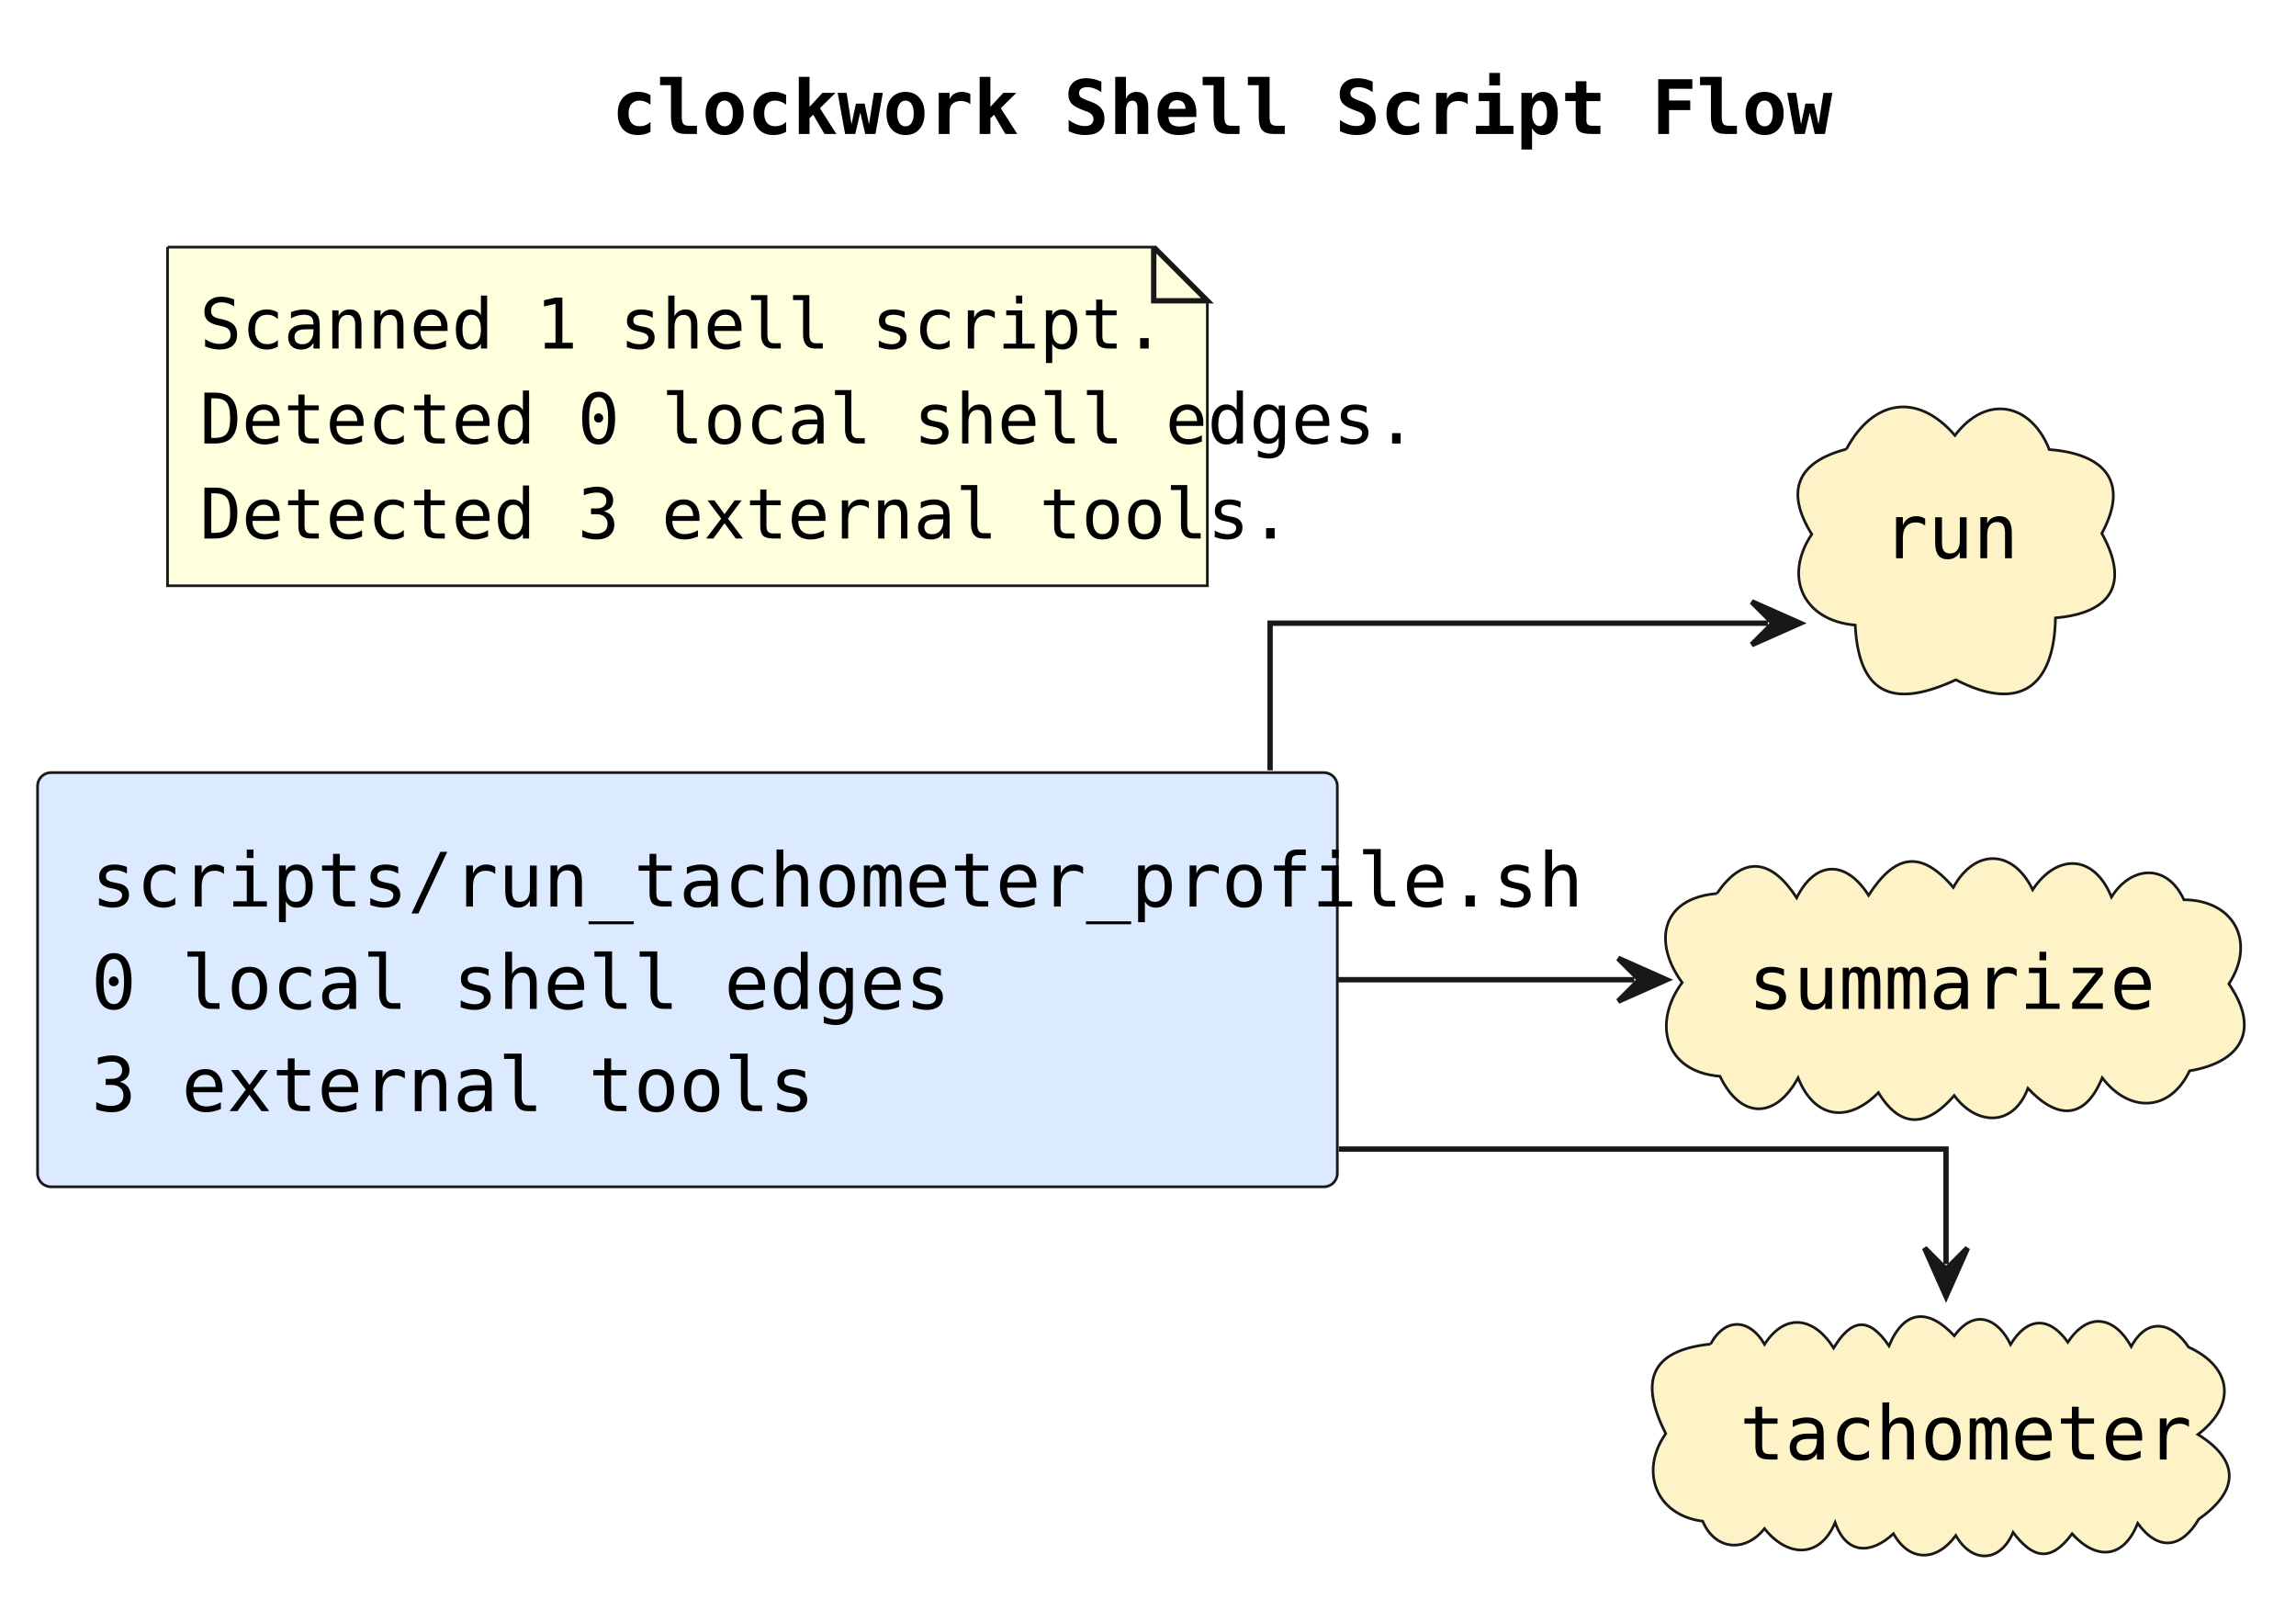
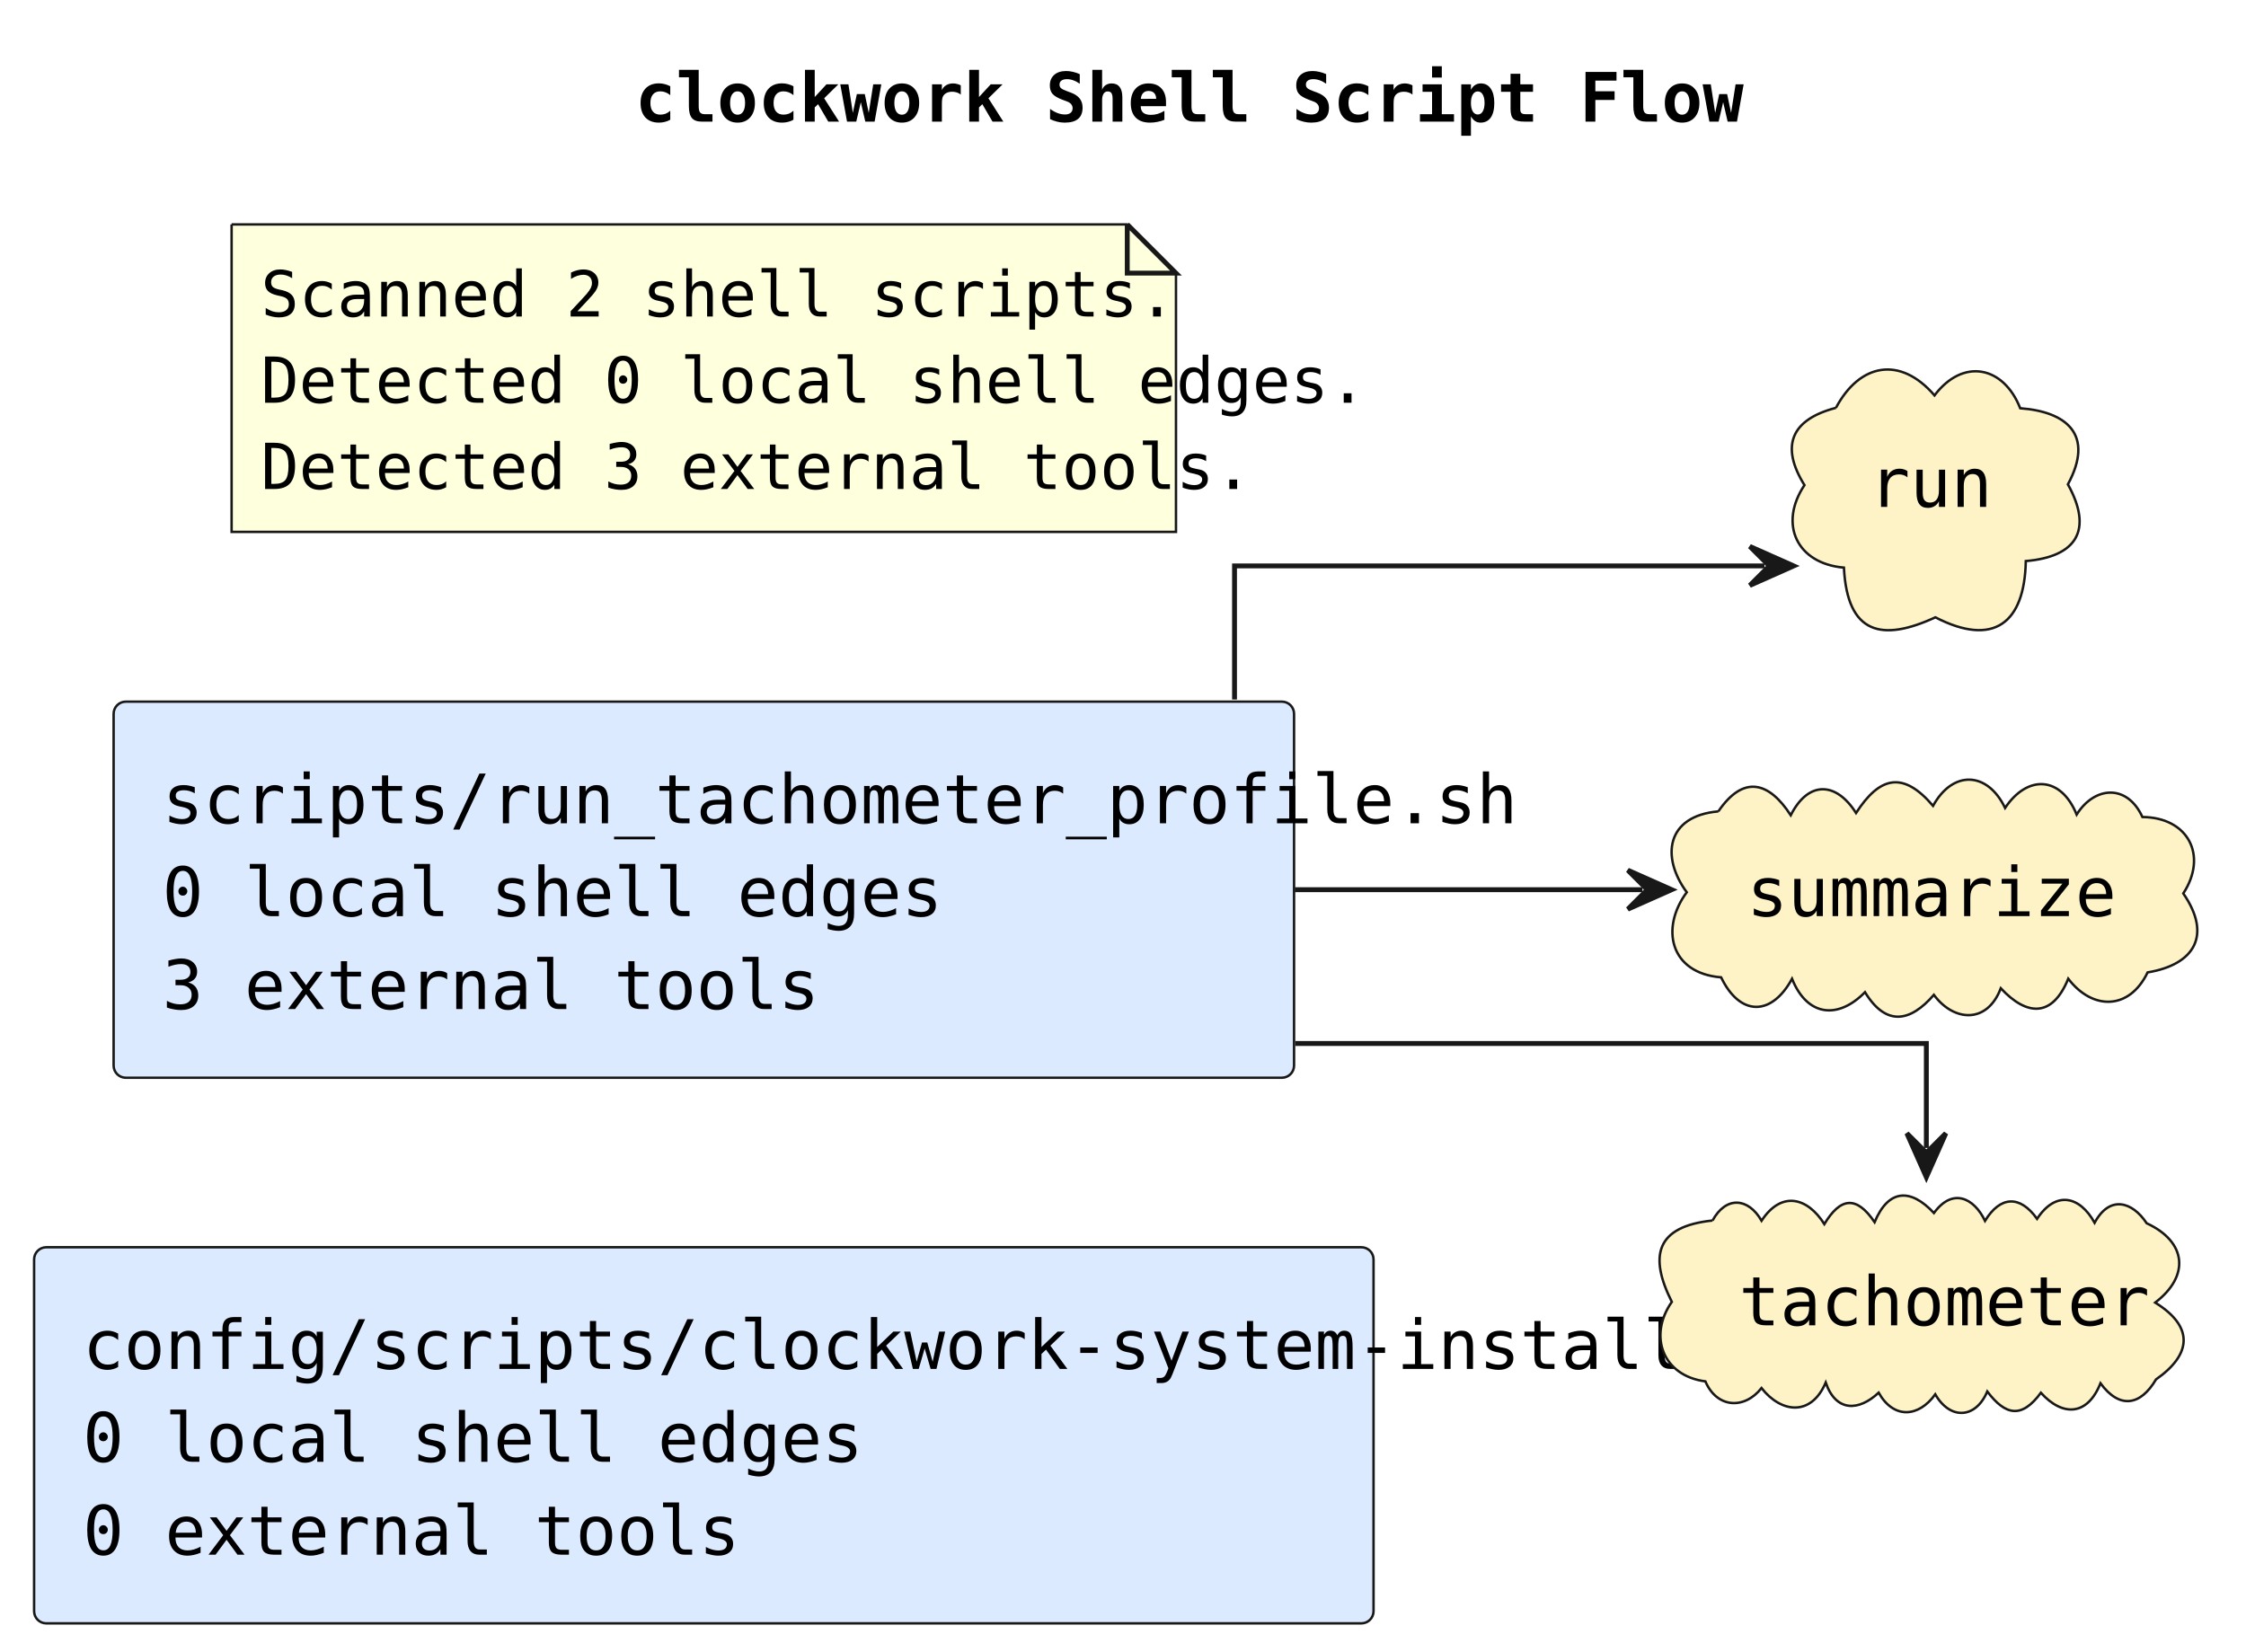
- <svg xmlns="http://www.w3.org/2000/svg" contentStyleType="text/css" data-diagram-type="DESCRIPTION" height="298px" preserveAspectRatio="none" style="width:428px;height:298px;background:#FFFFFF;" version="1.1" viewBox="0 0 428 298" width="428px" zoomAndPan="magnify">
+ <svg xmlns="http://www.w3.org/2000/svg" contentStyleType="text/css" data-diagram-type="DESCRIPTION" height="339px" preserveAspectRatio="none" style="width:461px;height:339px;background:#FFFFFF;" version="1.1" viewBox="0 0 461 339" width="461px" zoomAndPan="magnify">
  <defs />
  <g>
    <g class="title" data-source-line="1">
-       <text fill="#000000" font-family="Monospace" font-size="14" font-weight="bold" lengthAdjust="spacing" textLength="186.423" x="114.005" y="24.966">clockwork Shell Script Flow</text>
+       <text fill="#000000" font-family="Monospace" font-size="14" font-weight="bold" lengthAdjust="spacing" textLength="186.423" x="130.325" y="24.966">clockwork Shell Script Flow</text>
    </g>
-     <g class="entity" data-qualified-name="shell_scripts_run_tachometer_profile_sh" data-source-line="7" id="ent0002">
-       <rect fill="#DBEAFE" height="77.204" rx="2.5" ry="2.5" style="stroke:#181818;stroke-width:0.5;" width="242.291" x="7" y="144.018" />
-       <text fill="#000000" font-family="Monospace" font-size="14" lengthAdjust="spacing" textLength="222.291" x="17" y="168.984">scripts/run_tachometer_profile.sh</text>
-       <text fill="#000000" font-family="Monospace" font-size="14" lengthAdjust="spacing" textLength="119.391" x="17" y="188.052">0 local shell edges</text>
-       <text fill="#000000" font-family="Monospace" font-size="14" lengthAdjust="spacing" textLength="101.752" x="17" y="207.12">3 external tools</text>
+     <g class="entity" data-qualified-name="shell_config_scripts_clockwork_system_install" data-source-line="7" id="ent0002">
+       <rect fill="#DBEAFE" height="77.204" rx="2.5" ry="2.5" style="stroke:#181818;stroke-width:0.5;" width="274.925" x="7" y="256.028" />
+       <text fill="#000000" font-family="Monospace" font-size="14" lengthAdjust="spacing" textLength="254.925" x="17" y="280.994">config/scripts/clockwork-system-install</text>
+       <text fill="#000000" font-family="Monospace" font-size="14" lengthAdjust="spacing" textLength="119.391" x="17" y="300.062">0 local shell edges</text>
+       <text fill="#000000" font-family="Monospace" font-size="14" lengthAdjust="spacing" textLength="101.752" x="17" y="319.13">0 external tools</text>
    </g>
-     <g class="entity" data-qualified-name="tool_run" data-source-line="8" id="ent0003">
-       <path d="M344.19,83.721 C349.062,74.579 357.365,72.98 364.425,81.164 C370.289,73.4 378.613,75.138 382.013,83.802 C391.602,84.511 397.292,89.264 391.804,99.424 C397.038,108.87 393.536,114.29 383.163,115.173 C382.925,127.897 376.593,132.892 364.6,126.721 C353.693,131.754 346.531,130.268 345.83,116.52 C336.169,115.686 332.381,107.594 337.734,99.583 C332.678,91.456 335.095,86.088 344.19,83.721" fill="#FEF3C7" style="stroke:#181818;stroke-width:0.5;" />
-       <text fill="#000000" font-family="Monospace" font-size="14" lengthAdjust="spacing" textLength="23.086" x="350.98" y="104.054">run</text>
+     <g class="entity" data-qualified-name="shell_scripts_run_tachometer_profile_sh" data-source-line="8" id="ent0003">
+       <rect fill="#DBEAFE" height="77.204" rx="2.5" ry="2.5" style="stroke:#181818;stroke-width:0.5;" width="242.291" x="23.32" y="144.028" />
+       <text fill="#000000" font-family="Monospace" font-size="14" lengthAdjust="spacing" textLength="222.291" x="33.32" y="168.994">scripts/run_tachometer_profile.sh</text>
+       <text fill="#000000" font-family="Monospace" font-size="14" lengthAdjust="spacing" textLength="119.391" x="33.32" y="188.062">0 local shell edges</text>
+       <text fill="#000000" font-family="Monospace" font-size="14" lengthAdjust="spacing" textLength="101.752" x="33.32" y="207.13">3 external tools</text>
    </g>
-     <g class="entity" data-qualified-name="tool_summarize" data-source-line="9" id="ent0004">
-       <path d="M320.056,166.558 C325.25,158.938 330.488,160.512 334.915,167.346 C338.532,160.195 344.239,160.429 348.32,166.889 C353.154,159.425 357.921,158.155 364.126,165.417 C368.187,158.05 375.286,158.316 378.911,165.851 C383.495,158.991 390.387,159.268 393.602,167.209 C397.239,161.395 403.939,160.832 407.102,167.713 C416.469,167.784 420.579,175.601 415.489,183.401 C421.434,192.014 417.761,198.017 408.166,199.609 C404.384,207.46 396.795,207.368 391.876,200.902 C388.57,209.019 383.288,208.51 378.029,202.867 C375.237,210.247 368.354,209.734 364.295,204.216 C359.466,209.793 354.495,210.772 350.158,203.668 C344.6,209.336 338.279,208.645 335.182,200.917 C330.992,208.636 324.502,208.676 320.628,200.625 C310.068,199.77 308.135,190.468 313.577,183.155 C308.263,175.971 309.329,167.48 320.056,166.558" fill="#FEF3C7" style="stroke:#181818;stroke-width:0.5;" />
-       <text fill="#000000" font-family="Monospace" font-size="14" lengthAdjust="spacing" textLength="73.262" x="325.89" y="188.054">summarize</text>
+     <g class="entity" data-qualified-name="tool_run" data-source-line="9" id="ent0004">
+       <path d="M376.83,83.721 C381.702,74.579 390.005,72.98 397.065,81.164 C402.929,73.4 411.253,75.138 414.653,83.802 C424.242,84.511 429.932,89.264 424.444,99.424 C429.678,108.87 426.176,114.29 415.803,115.173 C415.565,127.897 409.233,132.892 397.24,126.721 C386.333,131.754 379.171,130.268 378.47,116.52 C368.809,115.686 365.021,107.594 370.374,99.583 C365.318,91.456 367.735,86.088 376.83,83.721" fill="#FEF3C7" style="stroke:#181818;stroke-width:0.5;" />
+       <text fill="#000000" font-family="Monospace" font-size="14" lengthAdjust="spacing" textLength="23.086" x="383.62" y="104.054">run</text>
    </g>
-     <g class="entity" data-qualified-name="tool_tachometer" data-source-line="10" id="ent0005">
-       <path d="M318.867,250.541 C321.641,245.467 326.196,245.827 328.927,250.584 C333.008,244.359 338.356,245.785 341.813,251.271 C345.13,245.784 348.386,245.358 352.128,250.874 C355.019,243.97 359.572,243.931 364.306,248.999 C368.121,243.761 372.512,245.861 374.793,250.61 C377.926,245.481 381.955,245.266 385.476,250.197 C389.317,244.356 394.221,245.478 397.288,251.002 C400.356,245.299 404.997,246.598 407.972,251.1 C416.201,254.911 416.882,261.925 409.72,267.387 C417.74,272.351 417.221,278.032 409.888,283.16 C406.706,288.562 402.419,289.303 398.491,283.95 C395.833,290.615 390.772,290.874 386.258,285.9 C382.293,291.284 378.975,290.548 375.257,285.635 C372.849,291.322 367.585,291.465 364.582,286.217 C361.173,290.953 356.075,291.37 352.959,285.883 C348.935,289.662 344.225,289.942 342.093,283.809 C339.093,290.828 332.956,290.067 328.917,284.936 C325.373,289.414 319.747,289.05 317.395,283.559 C308.588,282.41 305.632,274.164 310.509,267.241 C305.792,257.838 307.212,251.749 318.867,250.541" fill="#FEF3C7" style="stroke:#181818;stroke-width:0.5;" />
-       <text fill="#000000" font-family="Monospace" font-size="14" lengthAdjust="spacing" textLength="76.468" x="324.29" y="272.054">tachometer</text>
+     <g class="entity" data-qualified-name="tool_summarize" data-source-line="10" id="ent0005">
+       <path d="M352.696,166.558 C357.89,158.938 363.128,160.512 367.555,167.346 C371.172,160.195 376.879,160.429 380.96,166.889 C385.794,159.425 390.561,158.155 396.766,165.417 C400.827,158.05 407.926,158.316 411.551,165.851 C416.135,158.991 423.026,159.268 426.242,167.209 C429.879,161.395 436.579,160.832 439.742,167.713 C449.109,167.784 453.219,175.601 448.129,183.401 C454.074,192.014 450.401,198.017 440.806,199.609 C437.024,207.46 429.435,207.368 424.516,200.902 C421.21,209.019 415.928,208.51 410.67,202.867 C407.877,210.247 400.994,209.734 396.935,204.216 C392.106,209.793 387.135,210.772 382.798,203.668 C377.24,209.336 370.919,208.645 367.822,200.917 C363.632,208.636 357.142,208.676 353.268,200.625 C342.708,199.77 340.775,190.468 346.217,183.155 C340.903,175.971 341.969,167.48 352.696,166.558" fill="#FEF3C7" style="stroke:#181818;stroke-width:0.5;" />
+       <text fill="#000000" font-family="Monospace" font-size="14" lengthAdjust="spacing" textLength="73.262" x="358.53" y="188.054">summarize</text>
    </g>
-     <g class="entity" data-qualified-name="shellGraphSummary" data-source-line="15" id="ent0009">
-       <path d="M31.23,46.068 L31.23,109.186 L225.065,109.186 L225.065,56.068 L215.065,46.068 L31.23,46.068" fill="#FEFFDD" style="stroke:#181818;stroke-width:0.5;" />
-       <path d="M215.065,46.068 L215.065,56.068 L225.065,56.068 L215.065,46.068" fill="#FEFFDD" style="stroke:#181818;stroke-width:1;" />
-       <text fill="#000000" font-family="Monospace" font-size="13" lengthAdjust="spacing" textLength="135.304" x="37.23" y="64.965">Scanned 1 shell script.</text>
-       <text fill="#000000" font-family="Monospace" font-size="13" lengthAdjust="spacing" textLength="172.835" x="37.23" y="82.671">Detected 0 local shell edges.</text>
-       <text fill="#000000" font-family="Monospace" font-size="13" lengthAdjust="spacing" textLength="156.455" x="37.23" y="100.377">Detected 3 external tools.</text>
+     <g class="entity" data-qualified-name="tool_tachometer" data-source-line="11" id="ent0006">
+       <path d="M351.507,250.541 C354.281,245.467 358.836,245.827 361.567,250.584 C365.648,244.359 370.996,245.785 374.453,251.271 C377.771,245.784 381.026,245.358 384.768,250.874 C387.659,243.97 392.212,243.931 396.946,248.999 C400.761,243.761 405.152,245.861 407.433,250.61 C410.566,245.481 414.595,245.266 418.116,250.197 C421.957,244.356 426.861,245.478 429.928,251.002 C432.996,245.299 437.637,246.598 440.612,251.1 C448.841,254.911 449.522,261.925 442.36,267.387 C450.38,272.351 449.861,278.032 442.528,283.16 C439.346,288.562 435.059,289.303 431.131,283.95 C428.473,290.615 423.412,290.874 418.898,285.9 C414.933,291.284 411.615,290.548 407.897,285.635 C405.489,291.322 400.225,291.465 397.222,286.217 C393.812,290.953 388.715,291.37 385.599,285.883 C381.575,289.662 376.865,289.942 374.733,283.809 C371.733,290.828 365.596,290.067 361.557,284.936 C358.013,289.414 352.387,289.05 350.035,283.559 C341.228,282.41 338.272,274.164 343.149,267.241 C338.432,257.838 339.852,251.749 351.507,250.541" fill="#FEF3C7" style="stroke:#181818;stroke-width:0.5;" />
+       <text fill="#000000" font-family="Monospace" font-size="14" lengthAdjust="spacing" textLength="76.468" x="356.93" y="272.054">tachometer</text>
    </g>
-     <g class="link" data-entity-1="ent0002" data-entity-2="ent0003" data-link-type="dependency" data-source-line="11" id="lnk6">
-       <path d="M236.76,143.588 C236.76,129.118 236.76,116.168 236.76,116.168 C236.76,116.168 292.59,116.168 329.55,116.168" fill="none" id="shell_scripts_run_tachometer_profile_sh-to-tool_run" style="stroke:#181818;stroke-width:1;" />
-       <polygon fill="#181818" points="335.55,116.168,326.55,112.168,330.55,116.168,326.55,120.168,335.55,116.168" style="stroke:#181818;stroke-width:1;" />
+     <g class="entity" data-qualified-name="shellGraphSummary" data-source-line="16" id="ent0010">
+       <path d="M47.54,46.068 L47.54,109.186 L241.375,109.186 L241.375,56.068 L231.375,46.068 L47.54,46.068" fill="#FEFFDD" style="stroke:#181818;stroke-width:0.5;" />
+       <path d="M231.375,46.068 L231.375,56.068 L241.375,56.068 L231.375,46.068" fill="#FEFFDD" style="stroke:#181818;stroke-width:1;" />
+       <text fill="#000000" font-family="Monospace" font-size="13" lengthAdjust="spacing" textLength="141.531" x="53.54" y="64.965">Scanned 2 shell scripts.</text>
+       <text fill="#000000" font-family="Monospace" font-size="13" lengthAdjust="spacing" textLength="172.835" x="53.54" y="82.671">Detected 0 local shell edges.</text>
+       <text fill="#000000" font-family="Monospace" font-size="13" lengthAdjust="spacing" textLength="156.455" x="53.54" y="100.377">Detected 3 external tools.</text>
    </g>
-     <g class="link" data-entity-1="ent0002" data-entity-2="ent0004" data-link-type="dependency" data-source-line="12" id="lnk7">
-       <path d="M249.45,182.628 C271.01,182.628 286.38,182.628 304.65,182.628" fill="none" id="shell_scripts_run_tachometer_profile_sh-to-tool_summarize" style="stroke:#181818;stroke-width:1;" />
-       <polygon fill="#181818" points="310.65,182.628,301.65,178.628,305.65,182.628,301.65,186.628,310.65,182.628" style="stroke:#181818;stroke-width:1;" />
+     <g class="link" data-entity-1="ent0003" data-entity-2="ent0004" data-link-type="dependency" data-source-line="12" id="lnk7">
+       <path d="M253.39,143.588 C253.39,129.118 253.39,116.168 253.39,116.168 C253.39,116.168 321.03,116.168 362.16,116.168" fill="none" id="shell_scripts_run_tachometer_profile_sh-to-tool_run" style="stroke:#181818;stroke-width:1;" />
+       <polygon fill="#181818" points="368.16,116.168,359.16,112.168,363.16,116.168,359.16,120.168,368.16,116.168" style="stroke:#181818;stroke-width:1;" />
    </g>
-     <g class="link" data-entity-1="ent0002" data-entity-2="ent0005" data-link-type="dependency" data-source-line="13" id="lnk8">
-       <path d="M249.58,214.188 C306.82,214.188 362.76,214.188 362.76,214.188 C362.76,214.188 362.76,222.128 362.76,235.638" fill="none" id="shell_scripts_run_tachometer_profile_sh-to-tool_tachometer" style="stroke:#181818;stroke-width:1;" />
-       <polygon fill="#181818" points="362.76,241.638,366.76,232.638,362.76,236.638,358.76,232.638,362.76,241.638" style="stroke:#181818;stroke-width:1;" />
+     <g class="link" data-entity-1="ent0003" data-entity-2="ent0005" data-link-type="dependency" data-source-line="13" id="lnk8">
+       <path d="M265.77,182.628 C293.02,182.628 314.52,182.628 337.12,182.628" fill="none" id="shell_scripts_run_tachometer_profile_sh-to-tool_summarize" style="stroke:#181818;stroke-width:1;" />
+       <polygon fill="#181818" points="343.12,182.628,334.12,178.628,338.12,182.628,334.12,186.628,343.12,182.628" style="stroke:#181818;stroke-width:1;" />
+     </g>
+     <g class="link" data-entity-1="ent0003" data-entity-2="ent0006" data-link-type="dependency" data-source-line="14" id="lnk9">
+       <path d="M265.88,214.198 C329.94,214.198 395.39,214.198 395.39,214.198 C395.39,214.198 395.39,222.138 395.39,235.638" fill="none" id="shell_scripts_run_tachometer_profile_sh-to-tool_tachometer" style="stroke:#181818;stroke-width:1;" />
+       <polygon fill="#181818" points="395.39,241.638,399.39,232.638,395.39,236.638,391.39,232.638,395.39,241.638" style="stroke:#181818;stroke-width:1;" />
    </g>
  </g>
</svg>
